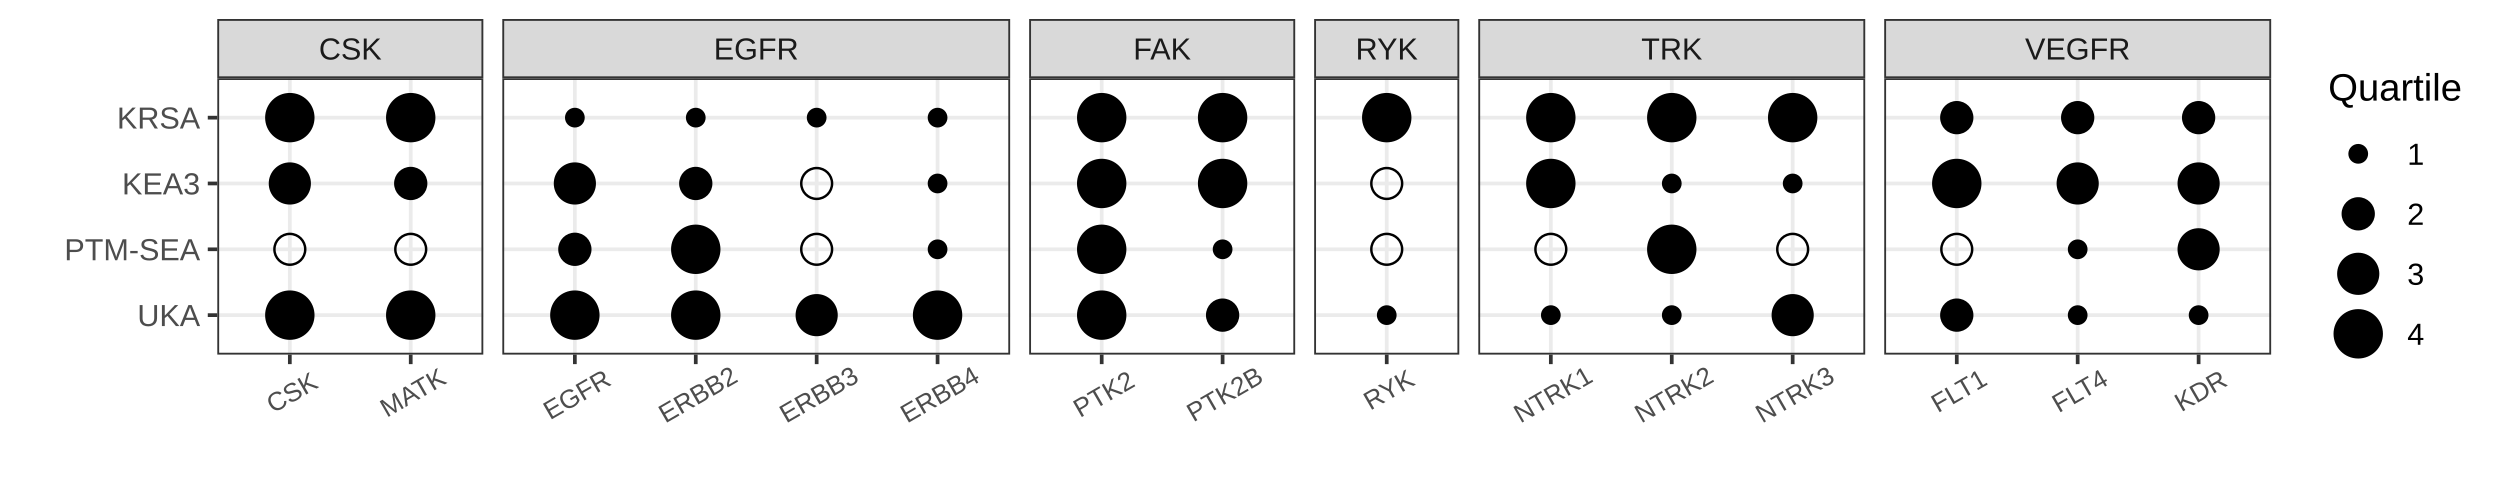
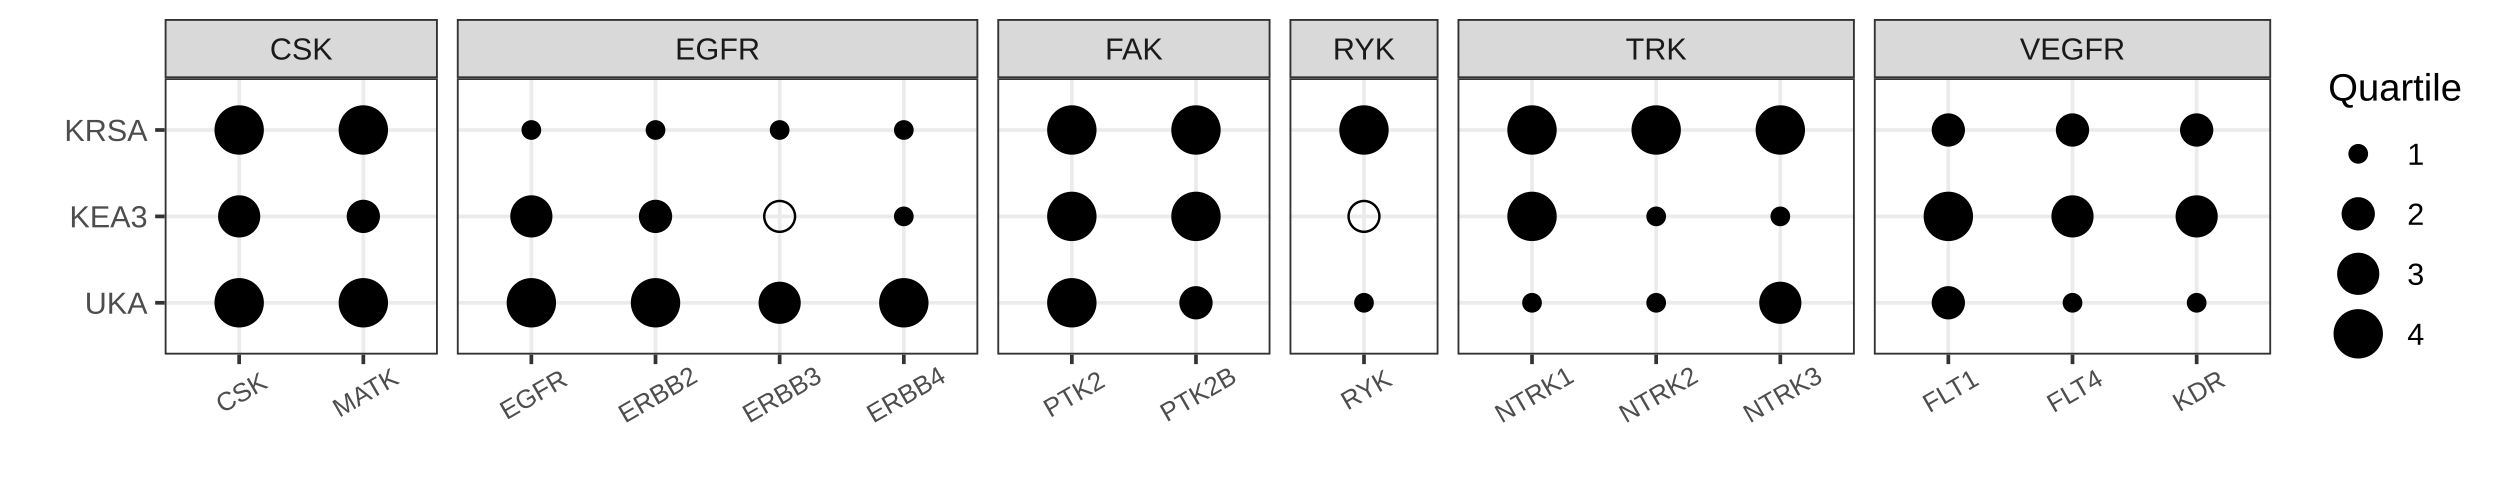
<svg xmlns="http://www.w3.org/2000/svg" class="svglite" width="720.00pt" height="144.00pt" viewBox="0 0 720.00 144.00">
  <defs>
    <style type="text/css">
    .svglite line, .svglite polyline, .svglite polygon, .svglite path, .svglite rect, .svglite circle {
      fill: none;
      stroke: #000000;
      stroke-linecap: round;
      stroke-linejoin: round;
      stroke-miterlimit: 10.00;
    }
    .svglite text {
      white-space: pre;
    }
  </style>
  </defs>
  <rect width="100%" height="100%" style="stroke: none; fill: #FFFFFF;" />
  <defs>
    <clipPath id="cpMC4wMHw3MjAuMDB8MC4wMHwxNDQuMDA=">
      <rect x="0.00" y="0.00" width="720.00" height="144.00" />
    </clipPath>
  </defs>
  <g clip-path="url(#cpMC4wMHw3MjAuMDB8MC4wMHwxNDQuMDA=)">
    <rect x="0.00" y="0.00" width="720.00" height="144.00" style="stroke-width: 1.07; stroke: #FFFFFF; fill: #FFFFFF;" />
  </g>
  <defs>
-     <clipPath id="cpNjIuNTh8MTM5LjE5fDIyLjUwfDEwMi4xMw==">
-       <rect x="62.58" y="22.50" width="76.61" height="79.63" />
-     </clipPath>
-   </defs>
-   <g clip-path="url(#cpNjIuNTh8MTM5LjE5fDIyLjUwfDEwMi4xMw==)">
-     <rect x="62.58" y="22.50" width="76.61" height="79.63" style="stroke-width: 1.07; stroke: none; fill: #FFFFFF;" />
-     <polyline points="62.58,90.76 139.19,90.76 " style="stroke-width: 1.07; stroke: #EBEBEB; stroke-linecap: butt;" />
-     <polyline points="62.58,71.80 139.19,71.80 " style="stroke-width: 1.07; stroke: #EBEBEB; stroke-linecap: butt;" />
-     <polyline points="62.58,52.84 139.19,52.84 " style="stroke-width: 1.07; stroke: #EBEBEB; stroke-linecap: butt;" />
-     <polyline points="62.58,33.88 139.19,33.88 " style="stroke-width: 1.07; stroke: #EBEBEB; stroke-linecap: butt;" />
-     <polyline points="83.47,102.13 83.47,22.50 " style="stroke-width: 1.07; stroke: #EBEBEB; stroke-linecap: butt;" />
-     <polyline points="118.29,102.13 118.29,22.50 " style="stroke-width: 1.07; stroke: #EBEBEB; stroke-linecap: butt;" />
-     <circle cx="83.47" cy="71.80" r="4.44" style="stroke-width: 0.71;" />
-     <circle cx="83.47" cy="52.84" r="5.72" style="stroke-width: 0.71; fill: #000000;" />
-     <circle cx="83.47" cy="90.76" r="6.76" style="stroke-width: 0.71; fill: #000000;" />
-     <circle cx="83.47" cy="33.88" r="6.76" style="stroke-width: 0.71; fill: #000000;" />
-     <circle cx="118.29" cy="71.80" r="4.44" style="stroke-width: 0.71;" />
-     <circle cx="118.29" cy="52.84" r="4.44" style="stroke-width: 0.71; fill: #000000;" />
-     <circle cx="118.29" cy="90.76" r="6.76" style="stroke-width: 0.71; fill: #000000;" />
-     <circle cx="118.29" cy="33.88" r="6.76" style="stroke-width: 0.71; fill: #000000;" />
-     <rect x="62.58" y="22.50" width="76.61" height="79.63" style="stroke-width: 1.07; stroke: #333333;" />
-   </g>
-   <g clip-path="url(#cpMC4wMHw3MjAuMDB8MC4wMHwxNDQuMDA=)">
- </g>
-   <defs>
-     <clipPath id="cpMTQ0LjY3fDI5MC45MnwyMi41MHwxMDIuMTM=">
-       <rect x="144.67" y="22.50" width="146.25" height="79.63" />
-     </clipPath>
-   </defs>
-   <g clip-path="url(#cpMTQ0LjY3fDI5MC45MnwyMi41MHwxMDIuMTM=)">
-     <rect x="144.67" y="22.50" width="146.25" height="79.63" style="stroke-width: 1.07; stroke: none; fill: #FFFFFF;" />
-     <polyline points="144.67,90.76 290.92,90.76 " style="stroke-width: 1.07; stroke: #EBEBEB; stroke-linecap: butt;" />
-     <polyline points="144.67,71.80 290.92,71.80 " style="stroke-width: 1.07; stroke: #EBEBEB; stroke-linecap: butt;" />
-     <polyline points="144.67,52.84 290.92,52.84 " style="stroke-width: 1.07; stroke: #EBEBEB; stroke-linecap: butt;" />
-     <polyline points="144.67,33.88 290.92,33.88 " style="stroke-width: 1.07; stroke: #EBEBEB; stroke-linecap: butt;" />
-     <polyline points="165.56,102.13 165.56,22.50 " style="stroke-width: 1.07; stroke: #EBEBEB; stroke-linecap: butt;" />
-     <polyline points="200.38,102.13 200.38,22.50 " style="stroke-width: 1.07; stroke: #EBEBEB; stroke-linecap: butt;" />
-     <polyline points="235.20,102.13 235.20,22.50 " style="stroke-width: 1.07; stroke: #EBEBEB; stroke-linecap: butt;" />
-     <polyline points="270.02,102.13 270.02,22.50 " style="stroke-width: 1.07; stroke: #EBEBEB; stroke-linecap: butt;" />
-     <circle cx="165.56" cy="71.80" r="4.44" style="stroke-width: 0.71; fill: #000000;" />
-     <circle cx="165.56" cy="52.84" r="5.72" style="stroke-width: 0.71; fill: #000000;" />
-     <circle cx="165.56" cy="90.76" r="6.76" style="stroke-width: 0.71; fill: #000000;" />
-     <circle cx="165.56" cy="33.88" r="2.49" style="stroke-width: 0.71; fill: #000000;" />
-     <circle cx="200.38" cy="71.80" r="6.76" style="stroke-width: 0.71; fill: #000000;" />
-     <circle cx="200.38" cy="52.84" r="4.44" style="stroke-width: 0.71; fill: #000000;" />
-     <circle cx="200.38" cy="90.76" r="6.76" style="stroke-width: 0.71; fill: #000000;" />
-     <circle cx="200.38" cy="33.88" r="2.49" style="stroke-width: 0.71; fill: #000000;" />
-     <circle cx="270.02" cy="71.80" r="2.49" style="stroke-width: 0.71; fill: #000000;" />
-     <circle cx="270.02" cy="52.84" r="2.49" style="stroke-width: 0.71; fill: #000000;" />
-     <circle cx="270.02" cy="90.76" r="6.76" style="stroke-width: 0.71; fill: #000000;" />
-     <circle cx="270.02" cy="33.88" r="2.49" style="stroke-width: 0.71; fill: #000000;" />
-     <circle cx="235.20" cy="71.80" r="4.44" style="stroke-width: 0.71;" />
-     <circle cx="235.20" cy="52.84" r="4.44" style="stroke-width: 0.71;" />
-     <circle cx="235.20" cy="90.76" r="5.72" style="stroke-width: 0.71; fill: #000000;" />
-     <circle cx="235.20" cy="33.88" r="2.49" style="stroke-width: 0.71; fill: #000000;" />
-     <rect x="144.67" y="22.50" width="146.25" height="79.63" style="stroke-width: 1.07; stroke: #333333;" />
-   </g>
-   <g clip-path="url(#cpMC4wMHw3MjAuMDB8MC4wMHwxNDQuMDA=)">
- </g>
-   <defs>
-     <clipPath id="cpMjk2LjQwfDM3My4wMXwyMi41MHwxMDIuMTM=">
-       <rect x="296.40" y="22.50" width="76.61" height="79.63" />
-     </clipPath>
-   </defs>
-   <g clip-path="url(#cpMjk2LjQwfDM3My4wMXwyMi41MHwxMDIuMTM=)">
-     <rect x="296.40" y="22.50" width="76.61" height="79.63" style="stroke-width: 1.07; stroke: none; fill: #FFFFFF;" />
-     <polyline points="296.40,90.76 373.01,90.76 " style="stroke-width: 1.07; stroke: #EBEBEB; stroke-linecap: butt;" />
-     <polyline points="296.40,71.80 373.01,71.80 " style="stroke-width: 1.07; stroke: #EBEBEB; stroke-linecap: butt;" />
-     <polyline points="296.40,52.84 373.01,52.84 " style="stroke-width: 1.07; stroke: #EBEBEB; stroke-linecap: butt;" />
-     <polyline points="296.40,33.88 373.01,33.88 " style="stroke-width: 1.07; stroke: #EBEBEB; stroke-linecap: butt;" />
-     <polyline points="317.29,102.13 317.29,22.50 " style="stroke-width: 1.07; stroke: #EBEBEB; stroke-linecap: butt;" />
-     <polyline points="352.11,102.13 352.11,22.50 " style="stroke-width: 1.07; stroke: #EBEBEB; stroke-linecap: butt;" />
-     <circle cx="317.29" cy="71.80" r="6.76" style="stroke-width: 0.71; fill: #000000;" />
-     <circle cx="317.29" cy="52.84" r="6.76" style="stroke-width: 0.71; fill: #000000;" />
-     <circle cx="317.29" cy="90.76" r="6.76" style="stroke-width: 0.71; fill: #000000;" />
-     <circle cx="317.29" cy="33.88" r="6.76" style="stroke-width: 0.71; fill: #000000;" />
-     <circle cx="352.11" cy="71.80" r="2.49" style="stroke-width: 0.71; fill: #000000;" />
-     <circle cx="352.11" cy="52.84" r="6.76" style="stroke-width: 0.71; fill: #000000;" />
-     <circle cx="352.11" cy="90.76" r="4.44" style="stroke-width: 0.71; fill: #000000;" />
-     <circle cx="352.11" cy="33.88" r="6.76" style="stroke-width: 0.71; fill: #000000;" />
-     <rect x="296.40" y="22.50" width="76.61" height="79.63" style="stroke-width: 1.07; stroke: #333333;" />
-   </g>
-   <g clip-path="url(#cpMC4wMHw3MjAuMDB8MC4wMHwxNDQuMDA=)">
- </g>
-   <defs>
-     <clipPath id="cpMzc4LjQ4fDQyMC4yN3wyMi41MHwxMDIuMTM=">
-       <rect x="378.48" y="22.50" width="41.79" height="79.63" />
-     </clipPath>
-   </defs>
-   <g clip-path="url(#cpMzc4LjQ4fDQyMC4yN3wyMi41MHwxMDIuMTM=)">
-     <rect x="378.48" y="22.50" width="41.79" height="79.63" style="stroke-width: 1.07; stroke: none; fill: #FFFFFF;" />
-     <polyline points="378.48,90.76 420.27,90.76 " style="stroke-width: 1.07; stroke: #EBEBEB; stroke-linecap: butt;" />
-     <polyline points="378.48,71.80 420.27,71.80 " style="stroke-width: 1.07; stroke: #EBEBEB; stroke-linecap: butt;" />
-     <polyline points="378.48,52.84 420.27,52.84 " style="stroke-width: 1.07; stroke: #EBEBEB; stroke-linecap: butt;" />
-     <polyline points="378.48,33.88 420.27,33.88 " style="stroke-width: 1.07; stroke: #EBEBEB; stroke-linecap: butt;" />
-     <polyline points="399.38,102.13 399.38,22.50 " style="stroke-width: 1.07; stroke: #EBEBEB; stroke-linecap: butt;" />
-     <circle cx="399.38" cy="71.80" r="4.44" style="stroke-width: 0.71;" />
-     <circle cx="399.38" cy="52.84" r="4.44" style="stroke-width: 0.71;" />
-     <circle cx="399.38" cy="90.76" r="2.49" style="stroke-width: 0.71; fill: #000000;" />
-     <circle cx="399.38" cy="33.88" r="6.76" style="stroke-width: 0.71; fill: #000000;" />
-     <rect x="378.48" y="22.50" width="41.79" height="79.63" style="stroke-width: 1.07; stroke: #333333;" />
-   </g>
-   <g clip-path="url(#cpMC4wMHw3MjAuMDB8MC4wMHwxNDQuMDA=)">
- </g>
-   <defs>
-     <clipPath id="cpNDI1Ljc1fDUzNy4xOHwyMi41MHwxMDIuMTM=">
-       <rect x="425.75" y="22.50" width="111.43" height="79.63" />
-     </clipPath>
-   </defs>
-   <g clip-path="url(#cpNDI1Ljc1fDUzNy4xOHwyMi41MHwxMDIuMTM=)">
-     <rect x="425.75" y="22.50" width="111.43" height="79.63" style="stroke-width: 1.07; stroke: none; fill: #FFFFFF;" />
-     <polyline points="425.75,90.76 537.18,90.76 " style="stroke-width: 1.07; stroke: #EBEBEB; stroke-linecap: butt;" />
-     <polyline points="425.75,71.80 537.18,71.80 " style="stroke-width: 1.07; stroke: #EBEBEB; stroke-linecap: butt;" />
-     <polyline points="425.75,52.84 537.18,52.84 " style="stroke-width: 1.07; stroke: #EBEBEB; stroke-linecap: butt;" />
-     <polyline points="425.75,33.88 537.18,33.88 " style="stroke-width: 1.07; stroke: #EBEBEB; stroke-linecap: butt;" />
-     <polyline points="446.64,102.13 446.64,22.50 " style="stroke-width: 1.07; stroke: #EBEBEB; stroke-linecap: butt;" />
-     <polyline points="481.47,102.13 481.47,22.50 " style="stroke-width: 1.07; stroke: #EBEBEB; stroke-linecap: butt;" />
-     <polyline points="516.29,102.13 516.29,22.50 " style="stroke-width: 1.07; stroke: #EBEBEB; stroke-linecap: butt;" />
-     <circle cx="481.47" cy="71.80" r="6.76" style="stroke-width: 0.71; fill: #000000;" />
-     <circle cx="481.47" cy="52.84" r="2.49" style="stroke-width: 0.71; fill: #000000;" />
-     <circle cx="481.47" cy="90.76" r="2.49" style="stroke-width: 0.71; fill: #000000;" />
-     <circle cx="481.47" cy="33.88" r="6.76" style="stroke-width: 0.71; fill: #000000;" />
-     <circle cx="446.64" cy="71.80" r="4.44" style="stroke-width: 0.71;" />
-     <circle cx="446.64" cy="52.84" r="6.76" style="stroke-width: 0.71; fill: #000000;" />
-     <circle cx="446.64" cy="90.76" r="2.49" style="stroke-width: 0.71; fill: #000000;" />
-     <circle cx="446.64" cy="33.88" r="6.76" style="stroke-width: 0.71; fill: #000000;" />
-     <circle cx="516.29" cy="71.80" r="4.44" style="stroke-width: 0.71;" />
-     <circle cx="516.29" cy="52.84" r="2.49" style="stroke-width: 0.71; fill: #000000;" />
-     <circle cx="516.29" cy="90.76" r="5.72" style="stroke-width: 0.71; fill: #000000;" />
-     <circle cx="516.29" cy="33.88" r="6.76" style="stroke-width: 0.71; fill: #000000;" />
-     <rect x="425.75" y="22.50" width="111.43" height="79.63" style="stroke-width: 1.07; stroke: #333333;" />
-   </g>
-   <g clip-path="url(#cpMC4wMHw3MjAuMDB8MC4wMHwxNDQuMDA=)">
- </g>
-   <defs>
-     <clipPath id="cpNTQyLjY2fDY1NC4wOXwyMi41MHwxMDIuMTM=">
-       <rect x="542.66" y="22.50" width="111.43" height="79.63" />
-     </clipPath>
-   </defs>
-   <g clip-path="url(#cpNTQyLjY2fDY1NC4wOXwyMi41MHwxMDIuMTM=)">
-     <rect x="542.66" y="22.50" width="111.43" height="79.63" style="stroke-width: 1.07; stroke: none; fill: #FFFFFF;" />
-     <polyline points="542.66,90.76 654.09,90.76 " style="stroke-width: 1.07; stroke: #EBEBEB; stroke-linecap: butt;" />
-     <polyline points="542.66,71.80 654.09,71.80 " style="stroke-width: 1.07; stroke: #EBEBEB; stroke-linecap: butt;" />
-     <polyline points="542.66,52.84 654.09,52.84 " style="stroke-width: 1.07; stroke: #EBEBEB; stroke-linecap: butt;" />
-     <polyline points="542.66,33.88 654.09,33.88 " style="stroke-width: 1.07; stroke: #EBEBEB; stroke-linecap: butt;" />
-     <polyline points="563.55,102.13 563.55,22.50 " style="stroke-width: 1.07; stroke: #EBEBEB; stroke-linecap: butt;" />
-     <polyline points="598.37,102.13 598.37,22.50 " style="stroke-width: 1.07; stroke: #EBEBEB; stroke-linecap: butt;" />
-     <polyline points="633.20,102.13 633.20,22.50 " style="stroke-width: 1.07; stroke: #EBEBEB; stroke-linecap: butt;" />
-     <circle cx="598.37" cy="71.80" r="2.49" style="stroke-width: 0.71; fill: #000000;" />
-     <circle cx="598.37" cy="52.84" r="5.72" style="stroke-width: 0.71; fill: #000000;" />
-     <circle cx="598.37" cy="90.76" r="2.49" style="stroke-width: 0.71; fill: #000000;" />
-     <circle cx="598.37" cy="33.88" r="4.44" style="stroke-width: 0.71; fill: #000000;" />
-     <circle cx="633.20" cy="71.80" r="5.72" style="stroke-width: 0.71; fill: #000000;" />
-     <circle cx="633.20" cy="52.84" r="5.72" style="stroke-width: 0.71; fill: #000000;" />
-     <circle cx="633.20" cy="90.76" r="2.49" style="stroke-width: 0.71; fill: #000000;" />
-     <circle cx="633.20" cy="33.88" r="4.44" style="stroke-width: 0.71; fill: #000000;" />
-     <circle cx="563.55" cy="71.80" r="4.44" style="stroke-width: 0.71;" />
-     <circle cx="563.55" cy="52.84" r="6.76" style="stroke-width: 0.71; fill: #000000;" />
-     <circle cx="563.55" cy="90.76" r="4.44" style="stroke-width: 0.71; fill: #000000;" />
-     <circle cx="563.55" cy="33.88" r="4.44" style="stroke-width: 0.71; fill: #000000;" />
-     <rect x="542.66" y="22.50" width="111.43" height="79.63" style="stroke-width: 1.07; stroke: #333333;" />
-   </g>
-   <g clip-path="url(#cpMC4wMHw3MjAuMDB8MC4wMHwxNDQuMDA=)">
- </g>
-   <defs>
-     <clipPath id="cpNjIuNTh8MTM5LjE5fDUuNDh8MjIuNTA=">
-       <rect x="62.58" y="5.48" width="76.61" height="17.03" />
-     </clipPath>
-   </defs>
-   <g clip-path="url(#cpNjIuNTh8MTM5LjE5fDUuNDh8MjIuNTA=)">
-     <rect x="62.58" y="5.48" width="76.61" height="17.03" style="stroke-width: 1.07; stroke: #333333; fill: #D9D9D9;" />
-     <text x="100.88" y="17.15" text-anchor="middle" style="font-size: 8.80px;fill: #1A1A1A; font-family: &quot;Arial&quot;;" textLength="18.09px" lengthAdjust="spacingAndGlyphs">CSK</text>
-   </g>
-   <g clip-path="url(#cpMC4wMHw3MjAuMDB8MC4wMHwxNDQuMDA=)">
- </g>
-   <defs>
-     <clipPath id="cpMTQ0LjY3fDI5MC45Mnw1LjQ4fDIyLjUw">
-       <rect x="144.67" y="5.48" width="146.25" height="17.03" />
-     </clipPath>
-   </defs>
-   <g clip-path="url(#cpMTQ0LjY3fDI5MC45Mnw1LjQ4fDIyLjUw)">
-     <rect x="144.67" y="5.48" width="146.25" height="17.03" style="stroke-width: 1.07; stroke: #333333; fill: #D9D9D9;" />
-     <text x="217.79" y="17.15" text-anchor="middle" style="font-size: 8.80px;fill: #1A1A1A; font-family: &quot;Arial&quot;;" textLength="24.43px" lengthAdjust="spacingAndGlyphs">EGFR</text>
-   </g>
-   <g clip-path="url(#cpMC4wMHw3MjAuMDB8MC4wMHwxNDQuMDA=)">
- </g>
-   <defs>
-     <clipPath id="cpMjk2LjQwfDM3My4wMXw1LjQ4fDIyLjUw">
-       <rect x="296.40" y="5.48" width="76.61" height="17.03" />
-     </clipPath>
-   </defs>
-   <g clip-path="url(#cpMjk2LjQwfDM3My4wMXw1LjQ4fDIyLjUw)">
-     <rect x="296.40" y="5.48" width="76.61" height="17.03" style="stroke-width: 1.07; stroke: #333333; fill: #D9D9D9;" />
-     <text x="334.70" y="17.15" text-anchor="middle" style="font-size: 8.80px;fill: #1A1A1A; font-family: &quot;Arial&quot;;" textLength="17.11px" lengthAdjust="spacingAndGlyphs">FAK</text>
-   </g>
-   <g clip-path="url(#cpMC4wMHw3MjAuMDB8MC4wMHwxNDQuMDA=)">
- </g>
-   <defs>
-     <clipPath id="cpMzc4LjQ4fDQyMC4yN3w1LjQ4fDIyLjUw">
-       <rect x="378.48" y="5.48" width="41.79" height="17.03" />
-     </clipPath>
-   </defs>
-   <g clip-path="url(#cpMzc4LjQ4fDQyMC4yN3w1LjQ4fDIyLjUw)">
-     <rect x="378.48" y="5.48" width="41.79" height="17.03" style="stroke-width: 1.07; stroke: #333333; fill: #D9D9D9;" />
-     <text x="399.38" y="17.15" text-anchor="middle" style="font-size: 8.80px;fill: #1A1A1A; font-family: &quot;Arial&quot;;" textLength="18.09px" lengthAdjust="spacingAndGlyphs">RYK</text>
-   </g>
-   <g clip-path="url(#cpMC4wMHw3MjAuMDB8MC4wMHwxNDQuMDA=)">
- </g>
-   <defs>
-     <clipPath id="cpNDI1Ljc1fDUzNy4xOHw1LjQ4fDIyLjUw">
-       <rect x="425.75" y="5.48" width="111.43" height="17.03" />
-     </clipPath>
-   </defs>
-   <g clip-path="url(#cpNDI1Ljc1fDUzNy4xOHw1LjQ4fDIyLjUw)">
-     <rect x="425.75" y="5.48" width="111.43" height="17.03" style="stroke-width: 1.07; stroke: #333333; fill: #D9D9D9;" />
-     <text x="481.47" y="17.15" text-anchor="middle" style="font-size: 8.80px;fill: #1A1A1A; font-family: &quot;Arial&quot;;" textLength="17.59px" lengthAdjust="spacingAndGlyphs">TRK</text>
-   </g>
-   <g clip-path="url(#cpMC4wMHw3MjAuMDB8MC4wMHwxNDQuMDA=)">
- </g>
-   <defs>
-     <clipPath id="cpNTQyLjY2fDY1NC4wOXw1LjQ4fDIyLjUw">
-       <rect x="542.66" y="5.48" width="111.43" height="17.03" />
-     </clipPath>
-   </defs>
-   <g clip-path="url(#cpNTQyLjY2fDY1NC4wOXw1LjQ4fDIyLjUw)">
-     <rect x="542.66" y="5.48" width="111.43" height="17.03" style="stroke-width: 1.07; stroke: #333333; fill: #D9D9D9;" />
-     <text x="598.37" y="17.15" text-anchor="middle" style="font-size: 8.80px;fill: #1A1A1A; font-family: &quot;Arial&quot;;" textLength="30.30px" lengthAdjust="spacingAndGlyphs">VEGFR</text>
-   </g>
-   <g clip-path="url(#cpMC4wMHw3MjAuMDB8MC4wMHwxNDQuMDA=)">
-     <polyline points="83.47,104.87 83.47,102.13 " style="stroke-width: 1.07; stroke: #333333; stroke-linecap: butt;" />
-     <polyline points="118.29,104.87 118.29,102.13 " style="stroke-width: 1.07; stroke: #333333; stroke-linecap: butt;" />
-     <text transform="translate(85.35,115.28) rotate(-30)" text-anchor="middle" style="font-size: 7.50px;fill: #4D4D4D; font-family: &quot;Arial&quot;;" textLength="15.42px" lengthAdjust="spacingAndGlyphs">CSK</text>
-     <text transform="translate(120.18,115.28) rotate(-30)" text-anchor="middle" style="font-size: 7.50px;fill: #4D4D4D; font-family: &quot;Arial&quot;;" textLength="20.84px" lengthAdjust="spacingAndGlyphs">MATK</text>
-     <polyline points="165.56,104.87 165.56,102.13 " style="stroke-width: 1.07; stroke: #333333; stroke-linecap: butt;" />
-     <polyline points="200.38,104.87 200.38,102.13 " style="stroke-width: 1.07; stroke: #333333; stroke-linecap: butt;" />
-     <polyline points="235.20,104.87 235.20,102.13 " style="stroke-width: 1.07; stroke: #333333; stroke-linecap: butt;" />
-     <polyline points="270.02,104.87 270.02,102.13 " style="stroke-width: 1.07; stroke: #333333; stroke-linecap: butt;" />
-     <text transform="translate(167.44,115.84) rotate(-30)" text-anchor="middle" style="font-size: 7.50px;fill: #4D4D4D; font-family: &quot;Arial&quot;;" textLength="20.83px" lengthAdjust="spacingAndGlyphs">EGFR</text>
-     <text transform="translate(202.26,115.84) rotate(-30)" text-anchor="middle" style="font-size: 7.50px;fill: #4D4D4D; font-family: &quot;Arial&quot;;" textLength="24.60px" lengthAdjust="spacingAndGlyphs">ERBB2</text>
-     <text transform="translate(237.09,115.84) rotate(-30)" text-anchor="middle" style="font-size: 7.50px;fill: #4D4D4D; font-family: &quot;Arial&quot;;" textLength="24.60px" lengthAdjust="spacingAndGlyphs">ERBB3</text>
-     <text transform="translate(271.91,115.84) rotate(-30)" text-anchor="middle" style="font-size: 7.50px;fill: #4D4D4D; font-family: &quot;Arial&quot;;" textLength="24.60px" lengthAdjust="spacingAndGlyphs">ERBB4</text>
-     <polyline points="317.29,104.87 317.29,102.13 " style="stroke-width: 1.07; stroke: #333333; stroke-linecap: butt;" />
-     <polyline points="352.11,104.87 352.11,102.13 " style="stroke-width: 1.07; stroke: #333333; stroke-linecap: butt;" />
-     <text transform="translate(319.17,115.72) rotate(-30)" text-anchor="middle" style="font-size: 7.50px;fill: #4D4D4D; font-family: &quot;Arial&quot;;" textLength="18.76px" lengthAdjust="spacingAndGlyphs">PTK2</text>
-     <text transform="translate(353.99,115.72) rotate(-30)" text-anchor="middle" style="font-size: 7.50px;fill: #4D4D4D; font-family: &quot;Arial&quot;;" textLength="23.76px" lengthAdjust="spacingAndGlyphs">PTK2B</text>
-     <polyline points="399.38,104.87 399.38,102.13 " style="stroke-width: 1.07; stroke: #333333; stroke-linecap: butt;" />
-     <text transform="translate(401.26,114.47) rotate(-30)" text-anchor="middle" style="font-size: 7.50px;fill: #4D4D4D; font-family: &quot;Arial&quot;;" textLength="15.42px" lengthAdjust="spacingAndGlyphs">RYK</text>
-     <polyline points="446.64,104.87 446.64,102.13 " style="stroke-width: 1.07; stroke: #333333; stroke-linecap: butt;" />
-     <polyline points="481.47,104.87 481.47,102.13 " style="stroke-width: 1.07; stroke: #333333; stroke-linecap: butt;" />
-     <polyline points="516.29,104.87 516.29,102.13 " style="stroke-width: 1.07; stroke: #333333; stroke-linecap: butt;" />
-     <text transform="translate(448.53,115.84) rotate(-30)" text-anchor="middle" style="font-size: 7.50px;fill: #4D4D4D; font-family: &quot;Arial&quot;;" textLength="24.58px" lengthAdjust="spacingAndGlyphs">NTRK1</text>
-     <text transform="translate(483.35,115.84) rotate(-30)" text-anchor="middle" style="font-size: 7.50px;fill: #4D4D4D; font-family: &quot;Arial&quot;;" textLength="24.58px" lengthAdjust="spacingAndGlyphs">NTRK2</text>
-     <text transform="translate(518.17,115.84) rotate(-30)" text-anchor="middle" style="font-size: 7.50px;fill: #4D4D4D; font-family: &quot;Arial&quot;;" textLength="24.58px" lengthAdjust="spacingAndGlyphs">NTRK3</text>
-     <polyline points="563.55,104.87 563.55,102.13 " style="stroke-width: 1.07; stroke: #333333; stroke-linecap: butt;" />
-     <polyline points="598.37,104.87 598.37,102.13 " style="stroke-width: 1.07; stroke: #333333; stroke-linecap: butt;" />
-     <polyline points="633.20,104.87 633.20,102.13 " style="stroke-width: 1.07; stroke: #333333; stroke-linecap: butt;" />
-     <text transform="translate(565.44,114.78) rotate(-30)" text-anchor="middle" style="font-size: 7.50px;fill: #4D4D4D; font-family: &quot;Arial&quot;;" textLength="17.50px" lengthAdjust="spacingAndGlyphs">FLT1</text>
-     <text transform="translate(600.26,114.78) rotate(-30)" text-anchor="middle" style="font-size: 7.50px;fill: #4D4D4D; font-family: &quot;Arial&quot;;" textLength="17.50px" lengthAdjust="spacingAndGlyphs">FLT4</text>
-     <text transform="translate(635.08,114.78) rotate(-30)" text-anchor="middle" style="font-size: 7.50px;fill: #4D4D4D; font-family: &quot;Arial&quot;;" textLength="15.83px" lengthAdjust="spacingAndGlyphs">KDR</text>
-     <text x="57.65" y="93.91" text-anchor="end" style="font-size: 8.80px;fill: #4D4D4D; font-family: &quot;Arial&quot;;" textLength="18.09px" lengthAdjust="spacingAndGlyphs">UKA</text>
-     <text x="57.65" y="74.95" text-anchor="end" style="font-size: 8.80px;fill: #4D4D4D; font-family: &quot;Arial&quot;;" textLength="39.10px" lengthAdjust="spacingAndGlyphs">PTM-SEA</text>
-     <text x="57.65" y="55.99" text-anchor="end" style="font-size: 8.80px;fill: #4D4D4D; font-family: &quot;Arial&quot;;" textLength="22.50px" lengthAdjust="spacingAndGlyphs">KEA3</text>
-     <text x="57.65" y="37.03" text-anchor="end" style="font-size: 8.80px;fill: #4D4D4D; font-family: &quot;Arial&quot;;" textLength="23.95px" lengthAdjust="spacingAndGlyphs">KRSA</text>
-     <polyline points="59.84,90.76 62.58,90.76 " style="stroke-width: 1.07; stroke: #333333; stroke-linecap: butt;" />
-     <polyline points="59.84,71.80 62.58,71.80 " style="stroke-width: 1.07; stroke: #333333; stroke-linecap: butt;" />
-     <polyline points="59.84,52.84 62.58,52.84 " style="stroke-width: 1.07; stroke: #333333; stroke-linecap: butt;" />
-     <polyline points="59.84,33.88 62.58,33.88 " style="stroke-width: 1.07; stroke: #333333; stroke-linecap: butt;" />
+     <clipPath id="cpNDcuNDN8MTI2LjEwfDIyLjUwfDEwMi4xMw==">
+       <rect x="47.43" y="22.50" width="78.67" height="79.63" />
+     </clipPath>
+   </defs>
+   <g clip-path="url(#cpNDcuNDN8MTI2LjEwfDIyLjUwfDEwMi4xMw==)">
+     <rect x="47.43" y="22.50" width="78.67" height="79.63" style="stroke-width: 1.07; stroke: none; fill: #FFFFFF;" />
+     <polyline points="47.43,87.20 126.10,87.20 " style="stroke-width: 1.07; stroke: #EBEBEB; stroke-linecap: butt;" />
+     <polyline points="47.43,62.32 126.10,62.32 " style="stroke-width: 1.07; stroke: #EBEBEB; stroke-linecap: butt;" />
+     <polyline points="47.43,37.44 126.10,37.44 " style="stroke-width: 1.07; stroke: #EBEBEB; stroke-linecap: butt;" />
+     <polyline points="68.88,102.13 68.88,22.50 " style="stroke-width: 1.07; stroke: #EBEBEB; stroke-linecap: butt;" />
+     <polyline points="104.64,102.13 104.64,22.50 " style="stroke-width: 1.07; stroke: #EBEBEB; stroke-linecap: butt;" />
+     <circle cx="68.88" cy="62.32" r="5.72" style="stroke-width: 0.71; fill: #000000;" />
+     <circle cx="68.88" cy="87.20" r="6.76" style="stroke-width: 0.71; fill: #000000;" />
+     <circle cx="68.88" cy="37.44" r="6.76" style="stroke-width: 0.71; fill: #000000;" />
+     <circle cx="104.64" cy="62.32" r="4.44" style="stroke-width: 0.71; fill: #000000;" />
+     <circle cx="104.64" cy="87.20" r="6.76" style="stroke-width: 0.71; fill: #000000;" />
+     <circle cx="104.64" cy="37.44" r="6.76" style="stroke-width: 0.71; fill: #000000;" />
+     <rect x="47.43" y="22.50" width="78.67" height="79.63" style="stroke-width: 1.07; stroke: #333333;" />
+   </g>
+   <g clip-path="url(#cpMC4wMHw3MjAuMDB8MC4wMHwxNDQuMDA=)">
+ </g>
+   <defs>
+     <clipPath id="cpMTMxLjU3fDI4MS43NXwyMi41MHwxMDIuMTM=">
+       <rect x="131.57" y="22.50" width="150.18" height="79.63" />
+     </clipPath>
+   </defs>
+   <g clip-path="url(#cpMTMxLjU3fDI4MS43NXwyMi41MHwxMDIuMTM=)">
+     <rect x="131.57" y="22.50" width="150.18" height="79.63" style="stroke-width: 1.07; stroke: none; fill: #FFFFFF;" />
+     <polyline points="131.57,87.20 281.75,87.20 " style="stroke-width: 1.07; stroke: #EBEBEB; stroke-linecap: butt;" />
+     <polyline points="131.57,62.32 281.75,62.32 " style="stroke-width: 1.07; stroke: #EBEBEB; stroke-linecap: butt;" />
+     <polyline points="131.57,37.44 281.75,37.44 " style="stroke-width: 1.07; stroke: #EBEBEB; stroke-linecap: butt;" />
+     <polyline points="153.03,102.13 153.03,22.50 " style="stroke-width: 1.07; stroke: #EBEBEB; stroke-linecap: butt;" />
+     <polyline points="188.79,102.13 188.79,22.50 " style="stroke-width: 1.07; stroke: #EBEBEB; stroke-linecap: butt;" />
+     <polyline points="224.54,102.13 224.54,22.50 " style="stroke-width: 1.07; stroke: #EBEBEB; stroke-linecap: butt;" />
+     <polyline points="260.30,102.13 260.30,22.50 " style="stroke-width: 1.07; stroke: #EBEBEB; stroke-linecap: butt;" />
+     <circle cx="153.03" cy="62.32" r="5.72" style="stroke-width: 0.71; fill: #000000;" />
+     <circle cx="153.03" cy="87.20" r="6.76" style="stroke-width: 0.71; fill: #000000;" />
+     <circle cx="153.03" cy="37.44" r="2.49" style="stroke-width: 0.71; fill: #000000;" />
+     <circle cx="188.79" cy="62.32" r="4.44" style="stroke-width: 0.71; fill: #000000;" />
+     <circle cx="188.79" cy="87.20" r="6.76" style="stroke-width: 0.71; fill: #000000;" />
+     <circle cx="188.79" cy="37.44" r="2.49" style="stroke-width: 0.71; fill: #000000;" />
+     <circle cx="260.30" cy="62.32" r="2.49" style="stroke-width: 0.71; fill: #000000;" />
+     <circle cx="260.30" cy="87.20" r="6.76" style="stroke-width: 0.71; fill: #000000;" />
+     <circle cx="260.30" cy="37.44" r="2.49" style="stroke-width: 0.71; fill: #000000;" />
+     <circle cx="224.54" cy="62.32" r="4.44" style="stroke-width: 0.71;" />
+     <circle cx="224.54" cy="87.20" r="5.72" style="stroke-width: 0.71; fill: #000000;" />
+     <circle cx="224.54" cy="37.44" r="2.49" style="stroke-width: 0.71; fill: #000000;" />
+     <rect x="131.57" y="22.50" width="150.18" height="79.63" style="stroke-width: 1.07; stroke: #333333;" />
+   </g>
+   <g clip-path="url(#cpMC4wMHw3MjAuMDB8MC4wMHwxNDQuMDA=)">
+ </g>
+   <defs>
+     <clipPath id="cpMjg3LjIzfDM2NS45MHwyMi41MHwxMDIuMTM=">
+       <rect x="287.23" y="22.50" width="78.67" height="79.63" />
+     </clipPath>
+   </defs>
+   <g clip-path="url(#cpMjg3LjIzfDM2NS45MHwyMi41MHwxMDIuMTM=)">
+     <rect x="287.23" y="22.50" width="78.67" height="79.63" style="stroke-width: 1.07; stroke: none; fill: #FFFFFF;" />
+     <polyline points="287.23,87.20 365.90,87.20 " style="stroke-width: 1.07; stroke: #EBEBEB; stroke-linecap: butt;" />
+     <polyline points="287.23,62.32 365.90,62.32 " style="stroke-width: 1.07; stroke: #EBEBEB; stroke-linecap: butt;" />
+     <polyline points="287.23,37.44 365.90,37.44 " style="stroke-width: 1.07; stroke: #EBEBEB; stroke-linecap: butt;" />
+     <polyline points="308.69,102.13 308.69,22.50 " style="stroke-width: 1.07; stroke: #EBEBEB; stroke-linecap: butt;" />
+     <polyline points="344.44,102.13 344.44,22.50 " style="stroke-width: 1.07; stroke: #EBEBEB; stroke-linecap: butt;" />
+     <circle cx="308.69" cy="62.32" r="6.76" style="stroke-width: 0.71; fill: #000000;" />
+     <circle cx="308.69" cy="87.20" r="6.76" style="stroke-width: 0.71; fill: #000000;" />
+     <circle cx="308.69" cy="37.44" r="6.76" style="stroke-width: 0.71; fill: #000000;" />
+     <circle cx="344.44" cy="62.32" r="6.76" style="stroke-width: 0.71; fill: #000000;" />
+     <circle cx="344.44" cy="87.20" r="4.44" style="stroke-width: 0.71; fill: #000000;" />
+     <circle cx="344.44" cy="37.44" r="6.76" style="stroke-width: 0.71; fill: #000000;" />
+     <rect x="287.23" y="22.50" width="78.67" height="79.63" style="stroke-width: 1.07; stroke: #333333;" />
+   </g>
+   <g clip-path="url(#cpMC4wMHw3MjAuMDB8MC4wMHwxNDQuMDA=)">
+ </g>
+   <defs>
+     <clipPath id="cpMzcxLjM4fDQxNC4yOXwyMi41MHwxMDIuMTM=">
+       <rect x="371.38" y="22.50" width="42.91" height="79.63" />
+     </clipPath>
+   </defs>
+   <g clip-path="url(#cpMzcxLjM4fDQxNC4yOXwyMi41MHwxMDIuMTM=)">
+     <rect x="371.38" y="22.50" width="42.91" height="79.63" style="stroke-width: 1.07; stroke: none; fill: #FFFFFF;" />
+     <polyline points="371.38,87.20 414.29,87.20 " style="stroke-width: 1.07; stroke: #EBEBEB; stroke-linecap: butt;" />
+     <polyline points="371.38,62.32 414.29,62.32 " style="stroke-width: 1.07; stroke: #EBEBEB; stroke-linecap: butt;" />
+     <polyline points="371.38,37.44 414.29,37.44 " style="stroke-width: 1.07; stroke: #EBEBEB; stroke-linecap: butt;" />
+     <polyline points="392.83,102.13 392.83,22.50 " style="stroke-width: 1.07; stroke: #EBEBEB; stroke-linecap: butt;" />
+     <circle cx="392.83" cy="62.32" r="4.44" style="stroke-width: 0.71;" />
+     <circle cx="392.83" cy="87.20" r="2.49" style="stroke-width: 0.71; fill: #000000;" />
+     <circle cx="392.83" cy="37.44" r="6.76" style="stroke-width: 0.71; fill: #000000;" />
+     <rect x="371.38" y="22.50" width="42.91" height="79.63" style="stroke-width: 1.07; stroke: #333333;" />
+   </g>
+   <g clip-path="url(#cpMC4wMHw3MjAuMDB8MC4wMHwxNDQuMDA=)">
+ </g>
+   <defs>
+     <clipPath id="cpNDE5Ljc3fDUzNC4xOXwyMi41MHwxMDIuMTM=">
+       <rect x="419.77" y="22.50" width="114.42" height="79.63" />
+     </clipPath>
+   </defs>
+   <g clip-path="url(#cpNDE5Ljc3fDUzNC4xOXwyMi41MHwxMDIuMTM=)">
+     <rect x="419.77" y="22.50" width="114.42" height="79.63" style="stroke-width: 1.07; stroke: none; fill: #FFFFFF;" />
+     <polyline points="419.77,87.20 534.19,87.20 " style="stroke-width: 1.07; stroke: #EBEBEB; stroke-linecap: butt;" />
+     <polyline points="419.77,62.32 534.19,62.32 " style="stroke-width: 1.07; stroke: #EBEBEB; stroke-linecap: butt;" />
+     <polyline points="419.77,37.44 534.19,37.44 " style="stroke-width: 1.07; stroke: #EBEBEB; stroke-linecap: butt;" />
+     <polyline points="441.22,102.13 441.22,22.50 " style="stroke-width: 1.07; stroke: #EBEBEB; stroke-linecap: butt;" />
+     <polyline points="476.98,102.13 476.98,22.50 " style="stroke-width: 1.07; stroke: #EBEBEB; stroke-linecap: butt;" />
+     <polyline points="512.73,102.13 512.73,22.50 " style="stroke-width: 1.07; stroke: #EBEBEB; stroke-linecap: butt;" />
+     <circle cx="441.22" cy="62.32" r="6.76" style="stroke-width: 0.71; fill: #000000;" />
+     <circle cx="441.22" cy="87.20" r="2.49" style="stroke-width: 0.71; fill: #000000;" />
+     <circle cx="441.22" cy="37.44" r="6.76" style="stroke-width: 0.71; fill: #000000;" />
+     <circle cx="476.98" cy="62.32" r="2.49" style="stroke-width: 0.71; fill: #000000;" />
+     <circle cx="476.98" cy="87.20" r="2.49" style="stroke-width: 0.71; fill: #000000;" />
+     <circle cx="476.98" cy="37.44" r="6.76" style="stroke-width: 0.71; fill: #000000;" />
+     <circle cx="512.73" cy="62.32" r="2.49" style="stroke-width: 0.71; fill: #000000;" />
+     <circle cx="512.73" cy="87.20" r="5.72" style="stroke-width: 0.71; fill: #000000;" />
+     <circle cx="512.73" cy="37.44" r="6.76" style="stroke-width: 0.71; fill: #000000;" />
+     <rect x="419.77" y="22.50" width="114.42" height="79.63" style="stroke-width: 1.07; stroke: #333333;" />
+   </g>
+   <g clip-path="url(#cpMC4wMHw3MjAuMDB8MC4wMHwxNDQuMDA=)">
+ </g>
+   <defs>
+     <clipPath id="cpNTM5LjY3fDY1NC4wOXwyMi41MHwxMDIuMTM=">
+       <rect x="539.67" y="22.50" width="114.42" height="79.63" />
+     </clipPath>
+   </defs>
+   <g clip-path="url(#cpNTM5LjY3fDY1NC4wOXwyMi41MHwxMDIuMTM=)">
+     <rect x="539.67" y="22.50" width="114.42" height="79.63" style="stroke-width: 1.07; stroke: none; fill: #FFFFFF;" />
+     <polyline points="539.67,87.20 654.09,87.20 " style="stroke-width: 1.07; stroke: #EBEBEB; stroke-linecap: butt;" />
+     <polyline points="539.67,62.32 654.09,62.32 " style="stroke-width: 1.07; stroke: #EBEBEB; stroke-linecap: butt;" />
+     <polyline points="539.67,37.44 654.09,37.44 " style="stroke-width: 1.07; stroke: #EBEBEB; stroke-linecap: butt;" />
+     <polyline points="561.12,102.13 561.12,22.50 " style="stroke-width: 1.07; stroke: #EBEBEB; stroke-linecap: butt;" />
+     <polyline points="596.88,102.13 596.88,22.50 " style="stroke-width: 1.07; stroke: #EBEBEB; stroke-linecap: butt;" />
+     <polyline points="632.64,102.13 632.64,22.50 " style="stroke-width: 1.07; stroke: #EBEBEB; stroke-linecap: butt;" />
+     <circle cx="561.12" cy="62.32" r="6.76" style="stroke-width: 0.71; fill: #000000;" />
+     <circle cx="561.12" cy="87.20" r="4.44" style="stroke-width: 0.71; fill: #000000;" />
+     <circle cx="561.12" cy="37.44" r="4.44" style="stroke-width: 0.71; fill: #000000;" />
+     <circle cx="596.88" cy="62.32" r="5.72" style="stroke-width: 0.71; fill: #000000;" />
+     <circle cx="596.88" cy="87.20" r="2.49" style="stroke-width: 0.71; fill: #000000;" />
+     <circle cx="596.88" cy="37.44" r="4.44" style="stroke-width: 0.71; fill: #000000;" />
+     <circle cx="632.64" cy="62.32" r="5.72" style="stroke-width: 0.71; fill: #000000;" />
+     <circle cx="632.64" cy="87.20" r="2.49" style="stroke-width: 0.71; fill: #000000;" />
+     <circle cx="632.64" cy="37.44" r="4.44" style="stroke-width: 0.71; fill: #000000;" />
+     <rect x="539.67" y="22.50" width="114.42" height="79.63" style="stroke-width: 1.07; stroke: #333333;" />
+   </g>
+   <g clip-path="url(#cpMC4wMHw3MjAuMDB8MC4wMHwxNDQuMDA=)">
+ </g>
+   <defs>
+     <clipPath id="cpNDcuNDN8MTI2LjEwfDUuNDh8MjIuNTA=">
+       <rect x="47.43" y="5.48" width="78.67" height="17.03" />
+     </clipPath>
+   </defs>
+   <g clip-path="url(#cpNDcuNDN8MTI2LjEwfDUuNDh8MjIuNTA=)">
+     <rect x="47.43" y="5.48" width="78.67" height="17.03" style="stroke-width: 1.07; stroke: #333333; fill: #D9D9D9;" />
+     <text x="86.76" y="17.15" text-anchor="middle" style="font-size: 8.80px;fill: #1A1A1A; font-family: &quot;Arial&quot;;" textLength="18.09px" lengthAdjust="spacingAndGlyphs">CSK</text>
+   </g>
+   <g clip-path="url(#cpMC4wMHw3MjAuMDB8MC4wMHwxNDQuMDA=)">
+ </g>
+   <defs>
+     <clipPath id="cpMTMxLjU3fDI4MS43NXw1LjQ4fDIyLjUw">
+       <rect x="131.57" y="5.48" width="150.18" height="17.03" />
+     </clipPath>
+   </defs>
+   <g clip-path="url(#cpMTMxLjU3fDI4MS43NXw1LjQ4fDIyLjUw)">
+     <rect x="131.57" y="5.48" width="150.18" height="17.03" style="stroke-width: 1.07; stroke: #333333; fill: #D9D9D9;" />
+     <text x="206.66" y="17.15" text-anchor="middle" style="font-size: 8.80px;fill: #1A1A1A; font-family: &quot;Arial&quot;;" textLength="24.43px" lengthAdjust="spacingAndGlyphs">EGFR</text>
+   </g>
+   <g clip-path="url(#cpMC4wMHw3MjAuMDB8MC4wMHwxNDQuMDA=)">
+ </g>
+   <defs>
+     <clipPath id="cpMjg3LjIzfDM2NS45MHw1LjQ4fDIyLjUw">
+       <rect x="287.23" y="5.48" width="78.67" height="17.03" />
+     </clipPath>
+   </defs>
+   <g clip-path="url(#cpMjg3LjIzfDM2NS45MHw1LjQ4fDIyLjUw)">
+     <rect x="287.23" y="5.48" width="78.67" height="17.03" style="stroke-width: 1.07; stroke: #333333; fill: #D9D9D9;" />
+     <text x="326.57" y="17.15" text-anchor="middle" style="font-size: 8.80px;fill: #1A1A1A; font-family: &quot;Arial&quot;;" textLength="17.11px" lengthAdjust="spacingAndGlyphs">FAK</text>
+   </g>
+   <g clip-path="url(#cpMC4wMHw3MjAuMDB8MC4wMHwxNDQuMDA=)">
+ </g>
+   <defs>
+     <clipPath id="cpMzcxLjM4fDQxNC4yOXw1LjQ4fDIyLjUw">
+       <rect x="371.38" y="5.48" width="42.91" height="17.03" />
+     </clipPath>
+   </defs>
+   <g clip-path="url(#cpMzcxLjM4fDQxNC4yOXw1LjQ4fDIyLjUw)">
+     <rect x="371.38" y="5.48" width="42.91" height="17.03" style="stroke-width: 1.07; stroke: #333333; fill: #D9D9D9;" />
+     <text x="392.83" y="17.15" text-anchor="middle" style="font-size: 8.80px;fill: #1A1A1A; font-family: &quot;Arial&quot;;" textLength="18.09px" lengthAdjust="spacingAndGlyphs">RYK</text>
+   </g>
+   <g clip-path="url(#cpMC4wMHw3MjAuMDB8MC4wMHwxNDQuMDA=)">
+ </g>
+   <defs>
+     <clipPath id="cpNDE5Ljc3fDUzNC4xOXw1LjQ4fDIyLjUw">
+       <rect x="419.77" y="5.48" width="114.42" height="17.03" />
+     </clipPath>
+   </defs>
+   <g clip-path="url(#cpNDE5Ljc3fDUzNC4xOXw1LjQ4fDIyLjUw)">
+     <rect x="419.77" y="5.48" width="114.42" height="17.03" style="stroke-width: 1.07; stroke: #333333; fill: #D9D9D9;" />
+     <text x="476.98" y="17.15" text-anchor="middle" style="font-size: 8.80px;fill: #1A1A1A; font-family: &quot;Arial&quot;;" textLength="17.59px" lengthAdjust="spacingAndGlyphs">TRK</text>
+   </g>
+   <g clip-path="url(#cpMC4wMHw3MjAuMDB8MC4wMHwxNDQuMDA=)">
+ </g>
+   <defs>
+     <clipPath id="cpNTM5LjY3fDY1NC4wOXw1LjQ4fDIyLjUw">
+       <rect x="539.67" y="5.48" width="114.42" height="17.03" />
+     </clipPath>
+   </defs>
+   <g clip-path="url(#cpNTM5LjY3fDY1NC4wOXw1LjQ4fDIyLjUw)">
+     <rect x="539.67" y="5.48" width="114.42" height="17.03" style="stroke-width: 1.07; stroke: #333333; fill: #D9D9D9;" />
+     <text x="596.88" y="17.15" text-anchor="middle" style="font-size: 8.80px;fill: #1A1A1A; font-family: &quot;Arial&quot;;" textLength="30.30px" lengthAdjust="spacingAndGlyphs">VEGFR</text>
+   </g>
+   <g clip-path="url(#cpMC4wMHw3MjAuMDB8MC4wMHwxNDQuMDA=)">
+     <polyline points="68.88,104.87 68.88,102.13 " style="stroke-width: 1.07; stroke: #333333; stroke-linecap: butt;" />
+     <polyline points="104.64,104.87 104.64,102.13 " style="stroke-width: 1.07; stroke: #333333; stroke-linecap: butt;" />
+     <text transform="translate(70.77,115.28) rotate(-30)" text-anchor="middle" style="font-size: 7.50px;fill: #4D4D4D; font-family: &quot;Arial&quot;;" textLength="15.42px" lengthAdjust="spacingAndGlyphs">CSK</text>
+     <text transform="translate(106.52,115.28) rotate(-30)" text-anchor="middle" style="font-size: 7.50px;fill: #4D4D4D; font-family: &quot;Arial&quot;;" textLength="20.84px" lengthAdjust="spacingAndGlyphs">MATK</text>
+     <polyline points="153.03,104.87 153.03,102.13 " style="stroke-width: 1.07; stroke: #333333; stroke-linecap: butt;" />
+     <polyline points="188.79,104.87 188.79,102.13 " style="stroke-width: 1.07; stroke: #333333; stroke-linecap: butt;" />
+     <polyline points="224.54,104.87 224.54,102.13 " style="stroke-width: 1.07; stroke: #333333; stroke-linecap: butt;" />
+     <polyline points="260.30,104.87 260.30,102.13 " style="stroke-width: 1.07; stroke: #333333; stroke-linecap: butt;" />
+     <text transform="translate(154.91,115.84) rotate(-30)" text-anchor="middle" style="font-size: 7.50px;fill: #4D4D4D; font-family: &quot;Arial&quot;;" textLength="20.83px" lengthAdjust="spacingAndGlyphs">EGFR</text>
+     <text transform="translate(190.67,115.84) rotate(-30)" text-anchor="middle" style="font-size: 7.50px;fill: #4D4D4D; font-family: &quot;Arial&quot;;" textLength="24.60px" lengthAdjust="spacingAndGlyphs">ERBB2</text>
+     <text transform="translate(226.43,115.84) rotate(-30)" text-anchor="middle" style="font-size: 7.50px;fill: #4D4D4D; font-family: &quot;Arial&quot;;" textLength="24.60px" lengthAdjust="spacingAndGlyphs">ERBB3</text>
+     <text transform="translate(262.18,115.84) rotate(-30)" text-anchor="middle" style="font-size: 7.50px;fill: #4D4D4D; font-family: &quot;Arial&quot;;" textLength="24.60px" lengthAdjust="spacingAndGlyphs">ERBB4</text>
+     <polyline points="308.69,104.87 308.69,102.13 " style="stroke-width: 1.07; stroke: #333333; stroke-linecap: butt;" />
+     <polyline points="344.44,104.87 344.44,102.13 " style="stroke-width: 1.07; stroke: #333333; stroke-linecap: butt;" />
+     <text transform="translate(310.57,115.72) rotate(-30)" text-anchor="middle" style="font-size: 7.50px;fill: #4D4D4D; font-family: &quot;Arial&quot;;" textLength="18.76px" lengthAdjust="spacingAndGlyphs">PTK2</text>
+     <text transform="translate(346.33,115.72) rotate(-30)" text-anchor="middle" style="font-size: 7.50px;fill: #4D4D4D; font-family: &quot;Arial&quot;;" textLength="23.76px" lengthAdjust="spacingAndGlyphs">PTK2B</text>
+     <polyline points="392.83,104.87 392.83,102.13 " style="stroke-width: 1.07; stroke: #333333; stroke-linecap: butt;" />
+     <text transform="translate(394.71,114.47) rotate(-30)" text-anchor="middle" style="font-size: 7.50px;fill: #4D4D4D; font-family: &quot;Arial&quot;;" textLength="15.42px" lengthAdjust="spacingAndGlyphs">RYK</text>
+     <polyline points="441.22,104.87 441.22,102.13 " style="stroke-width: 1.07; stroke: #333333; stroke-linecap: butt;" />
+     <polyline points="476.98,104.87 476.98,102.13 " style="stroke-width: 1.07; stroke: #333333; stroke-linecap: butt;" />
+     <polyline points="512.73,104.87 512.73,102.13 " style="stroke-width: 1.07; stroke: #333333; stroke-linecap: butt;" />
+     <text transform="translate(443.10,115.84) rotate(-30)" text-anchor="middle" style="font-size: 7.50px;fill: #4D4D4D; font-family: &quot;Arial&quot;;" textLength="24.58px" lengthAdjust="spacingAndGlyphs">NTRK1</text>
+     <text transform="translate(478.86,115.84) rotate(-30)" text-anchor="middle" style="font-size: 7.50px;fill: #4D4D4D; font-family: &quot;Arial&quot;;" textLength="24.58px" lengthAdjust="spacingAndGlyphs">NTRK2</text>
+     <text transform="translate(514.62,115.84) rotate(-30)" text-anchor="middle" style="font-size: 7.50px;fill: #4D4D4D; font-family: &quot;Arial&quot;;" textLength="24.58px" lengthAdjust="spacingAndGlyphs">NTRK3</text>
+     <polyline points="561.12,104.87 561.12,102.13 " style="stroke-width: 1.07; stroke: #333333; stroke-linecap: butt;" />
+     <polyline points="596.88,104.87 596.88,102.13 " style="stroke-width: 1.07; stroke: #333333; stroke-linecap: butt;" />
+     <polyline points="632.64,104.87 632.64,102.13 " style="stroke-width: 1.07; stroke: #333333; stroke-linecap: butt;" />
+     <text transform="translate(563.00,114.78) rotate(-30)" text-anchor="middle" style="font-size: 7.50px;fill: #4D4D4D; font-family: &quot;Arial&quot;;" textLength="17.50px" lengthAdjust="spacingAndGlyphs">FLT1</text>
+     <text transform="translate(598.76,114.78) rotate(-30)" text-anchor="middle" style="font-size: 7.50px;fill: #4D4D4D; font-family: &quot;Arial&quot;;" textLength="17.50px" lengthAdjust="spacingAndGlyphs">FLT4</text>
+     <text transform="translate(634.52,114.78) rotate(-30)" text-anchor="middle" style="font-size: 7.50px;fill: #4D4D4D; font-family: &quot;Arial&quot;;" textLength="15.83px" lengthAdjust="spacingAndGlyphs">KDR</text>
+     <text x="42.50" y="90.36" text-anchor="end" style="font-size: 8.80px;fill: #4D4D4D; font-family: &quot;Arial&quot;;" textLength="18.09px" lengthAdjust="spacingAndGlyphs">UKA</text>
+     <text x="42.50" y="65.47" text-anchor="end" style="font-size: 8.80px;fill: #4D4D4D; font-family: &quot;Arial&quot;;" textLength="22.50px" lengthAdjust="spacingAndGlyphs">KEA3</text>
+     <text x="42.50" y="40.59" text-anchor="end" style="font-size: 8.80px;fill: #4D4D4D; font-family: &quot;Arial&quot;;" textLength="23.95px" lengthAdjust="spacingAndGlyphs">KRSA</text>
+     <polyline points="44.69,87.20 47.43,87.20 " style="stroke-width: 1.07; stroke: #333333; stroke-linecap: butt;" />
+     <polyline points="44.69,62.32 47.43,62.32 " style="stroke-width: 1.07; stroke: #333333; stroke-linecap: butt;" />
+     <polyline points="44.69,37.44 47.43,37.44 " style="stroke-width: 1.07; stroke: #333333; stroke-linecap: butt;" />
    <rect x="665.05" y="14.38" width="49.47" height="95.88" style="stroke-width: 1.07; stroke: none; fill: #FFFFFF;" />
    <text x="670.53" y="28.97" style="font-size: 11.00px; font-family: &quot;Arial&quot;;" textLength="38.51px" lengthAdjust="spacingAndGlyphs">Quartile</text>
    <rect x="670.53" y="35.66" width="17.28" height="17.28" style="stroke-width: 1.07; stroke: none; fill: #FFFFFF;" />
    <circle cx="679.17" cy="44.30" r="2.49" style="stroke-width: 0.71; fill: #000000;" />
    <rect x="670.53" y="52.94" width="17.28" height="17.28" style="stroke-width: 1.07; stroke: none; fill: #FFFFFF;" />
    <circle cx="679.17" cy="61.58" r="4.44" style="stroke-width: 0.71; fill: #000000;" />
    <rect x="670.53" y="70.22" width="17.28" height="17.28" style="stroke-width: 1.07; stroke: none; fill: #FFFFFF;" />
    <circle cx="679.17" cy="78.86" r="5.72" style="stroke-width: 0.71; fill: #000000;" />
    <rect x="670.53" y="87.50" width="17.28" height="17.28" style="stroke-width: 1.07; stroke: none; fill: #FFFFFF;" />
    <circle cx="679.17" cy="96.14" r="6.76" style="stroke-width: 0.71; fill: #000000;" />
    <text x="693.29" y="47.46" style="font-size: 8.80px; font-family: &quot;Arial&quot;;" textLength="4.90px" lengthAdjust="spacingAndGlyphs">1</text>
    <text x="693.29" y="64.74" style="font-size: 8.80px; font-family: &quot;Arial&quot;;" textLength="4.90px" lengthAdjust="spacingAndGlyphs">2</text>
    <text x="693.29" y="82.02" style="font-size: 8.80px; font-family: &quot;Arial&quot;;" textLength="4.90px" lengthAdjust="spacingAndGlyphs">3</text>
    <text x="693.29" y="99.30" style="font-size: 8.80px; font-family: &quot;Arial&quot;;" textLength="4.90px" lengthAdjust="spacingAndGlyphs">4</text>
  </g>
</svg>
